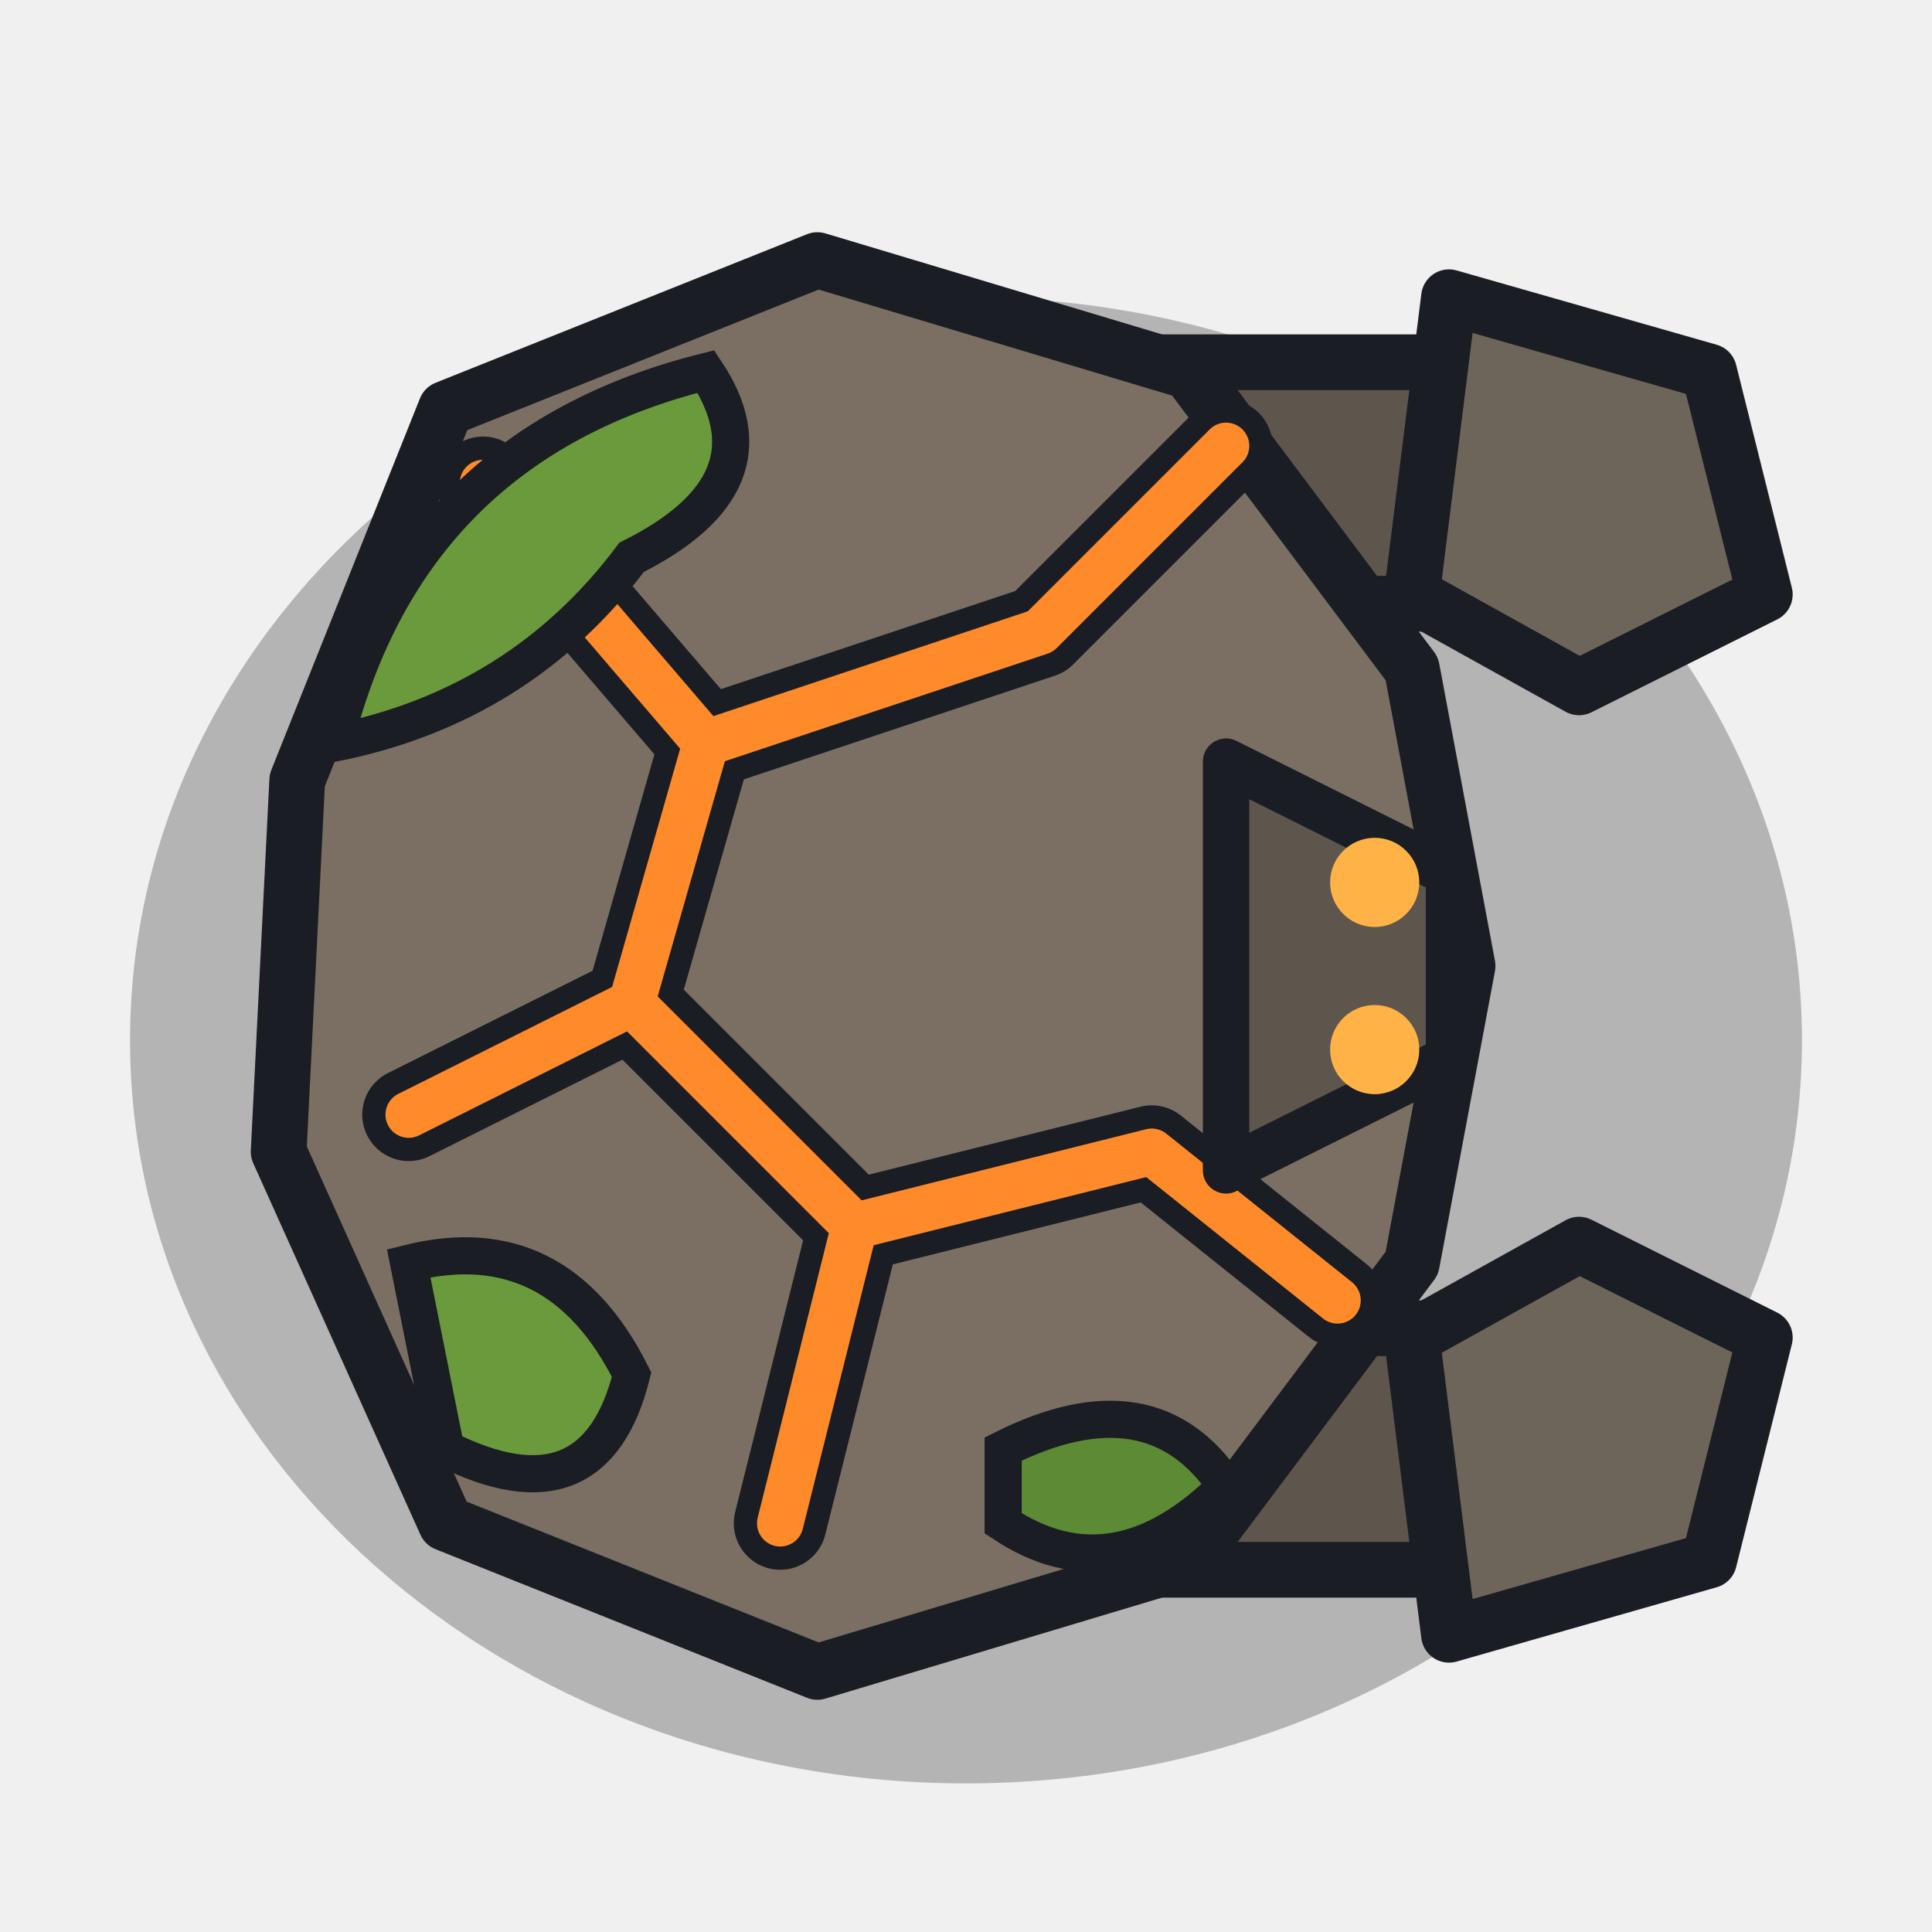
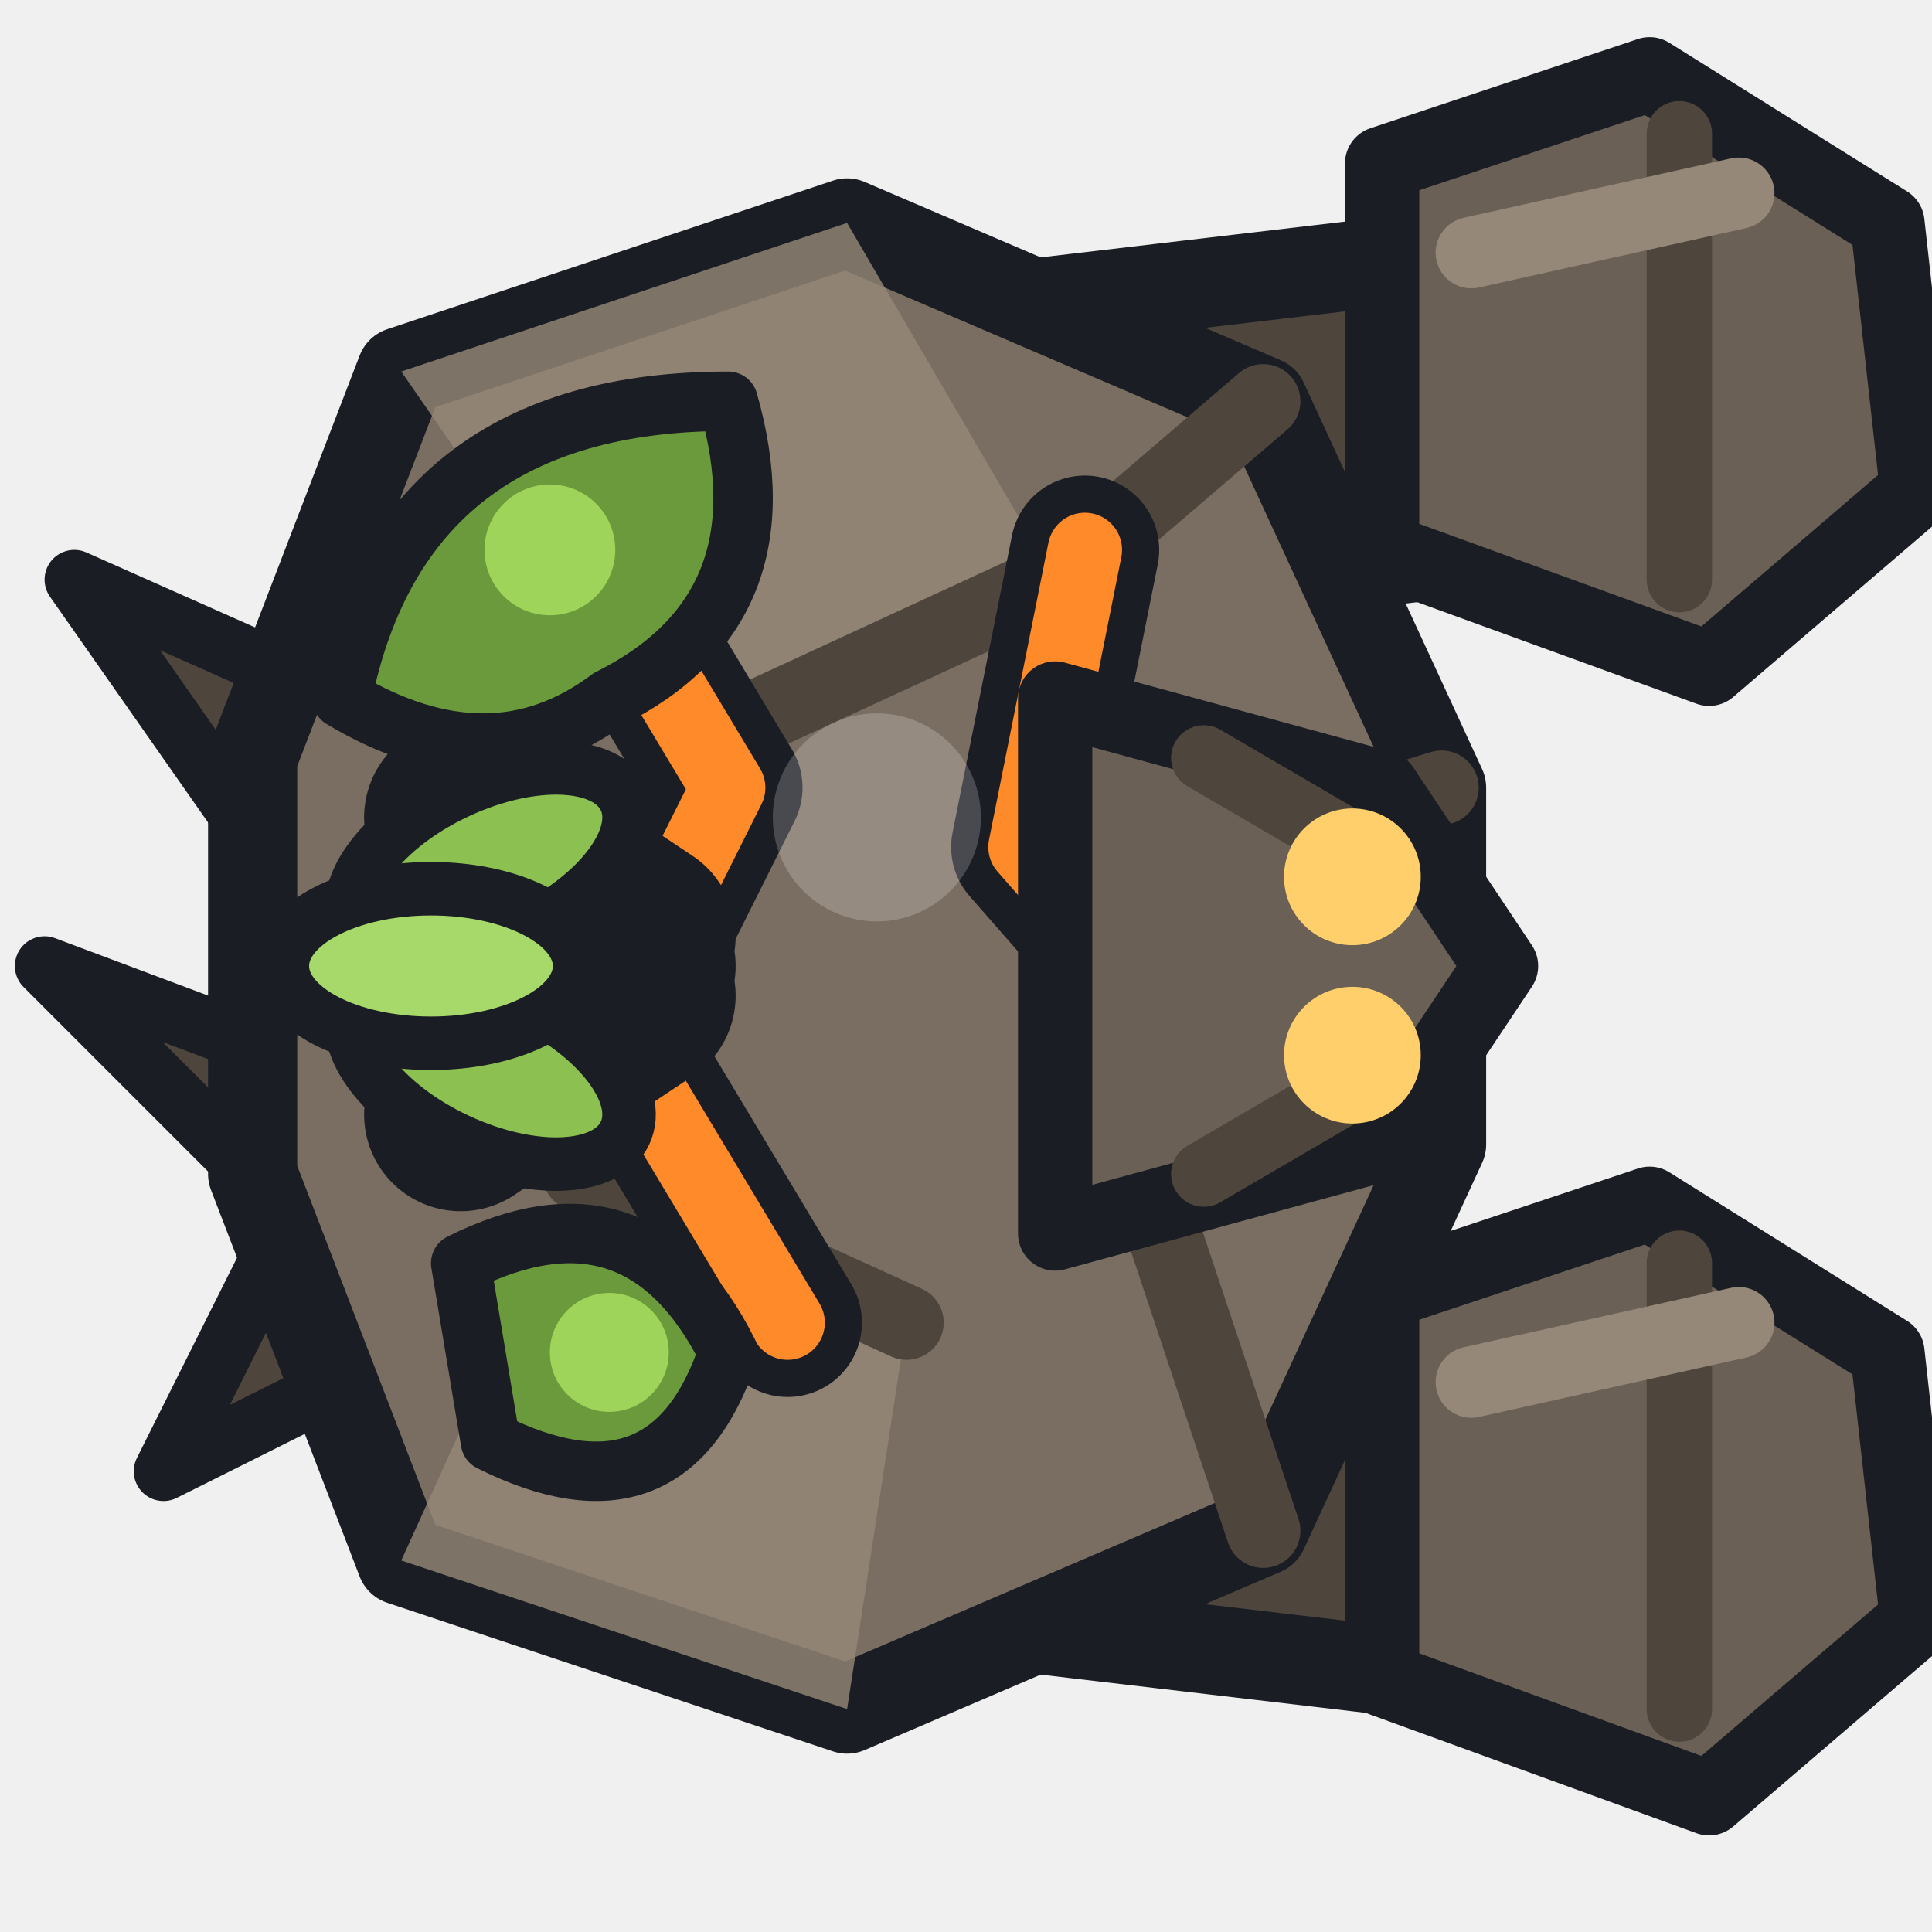
<svg xmlns="http://www.w3.org/2000/svg" width="104" height="104" viewBox="0 0 104 104">
  <g transform="translate(52 52)">
-     <ellipse cx="0" cy="4" rx="45" ry="40" fill="#000000" opacity="0.25" />
-     <path d="M 8 -26 L 30 -26 M 8 26 L 30 26" stroke="#1a1d24" stroke-width="16" stroke-linecap="round" />
-     <path d="M 8 -26 L 30 -26 M 8 26 L 30 26" stroke="#5e564c" stroke-width="10" stroke-linecap="round" />
-     <path d="M 26 -36 L 40 -32 L 43 -20 L 33 -15 L 24 -20 Z" fill="#6e655a" stroke="#1a1d24" stroke-width="3" stroke-linejoin="round" />
-     <path d="M 26 36 L 40 32 L 43 20 L 33 15 L 24 20 Z" fill="#6e655a" stroke="#1a1d24" stroke-width="3" stroke-linejoin="round" />
-     <path d="M -36 -10 L -28 -30 L -8 -38 L 12 -32 L 24 -16 L 27 0 L 24 16 L 12 32 L -8 38 L -28 30 L -37 10 Z" fill="#7a6f62" stroke="#1a1d24" stroke-width="3" stroke-linejoin="round" />
-     <path d="M -26 -26 L -14 -12 L -18 2 L -6 14 L -10 30 M -14 -12 L 4 -18 L 14 -28 M -18 2 L -30 8 M -6 14 L 10 10 L 20 18" fill="none" stroke="#1a1d24" stroke-width="5" stroke-linecap="round" stroke-linejoin="round" />
-     <path d="M -26 -26 L -14 -12 L -18 2 L -6 14 L -10 30 M -14 -12 L 4 -18 L 14 -28 M -18 2 L -30 8 M -6 14 L 10 10 L 20 18" fill="none" stroke="#ff8a2a" stroke-width="2.5" stroke-linecap="round" stroke-linejoin="round" />
-     <path d="M -34 -12 Q -30 -28 -14 -32 Q -10 -26 -18 -22 Q -24 -14 -34 -12 Z" fill="#6b9a3c" stroke="#1a1d24" stroke-width="2" />
-     <path d="M -30 16 Q -22 14 -18 22 Q -20 30 -28 26 Z" fill="#6b9a3c" stroke="#1a1d24" stroke-width="2" />
-     <path d="M 2 26 Q 10 22 14 28 Q 8 34 2 30 Z" fill="#5d8a34" stroke="#1a1d24" stroke-width="2" />
-     <path d="M 14 -11 L 26 -5 L 26 5 L 14 11 Z" fill="#5e564c" stroke="#1a1d24" stroke-width="2.5" stroke-linejoin="round" />
-     <circle cx="22" cy="-4.5" r="2.4" fill="#ffb347" />
-     <circle cx="22" cy="4.5" r="2.4" fill="#ffb347" />
+     <g transform="scale(1.6)">
+       <path d="M 0 -17 L 17 -19" stroke="#1a1d24" stroke-width="13" stroke-linecap="round" />
+       <path d="M 0 -17 L 17 -19" stroke="#4e463d" stroke-width="7" stroke-linecap="round" />
+       <path d="M 14 -27 L 23 -30 L 31 -25 L 32 -16 L 25 -10 L 14 -14 Z" fill="#6a6055" stroke="#1a1d24" stroke-width="2.5" stroke-linejoin="round" stroke-linecap="round" />
+       <path d="M 24 -28 L 24 -13" stroke="#4e463d" stroke-width="2.2" stroke-linecap="round" />
+       <path d="M 17 -24 L 26 -26" stroke="#968878" stroke-width="2.4" stroke-linecap="round" />
+       <path d="M 0 17 L 17 19" stroke="#1a1d24" stroke-width="13" stroke-linecap="round" />
+       <path d="M 0 17 L 17 19" stroke="#4e463d" stroke-width="7" stroke-linecap="round" />
+       <path d="M 14 11 L 23 8 L 31 13 L 32 22 L 25 28 L 14 24 Z" fill="#6a6055" stroke="#1a1d24" stroke-width="2.5" stroke-linejoin="round" stroke-linecap="round" />
+       <path d="M 24 10 L 24 25" stroke="#4e463d" stroke-width="2.2" stroke-linecap="round" />
+       <path d="M 17 14 L 26 12" stroke="#968878" stroke-width="2.4" stroke-linecap="round" />
+       <path d="M -21 -9 L -30 -13 L -23 -3 Z M -23 3 L -31 0 L -22 9 Z M -19 13 L -27 17 L -21 5 Z" fill="#4e463d" stroke="#1a1d24" stroke-width="2" stroke-linejoin="round" stroke-linecap="round" />
+       <path d="M -24 -7 L -19 -20 L -4 -25 L 10 -19 L 16 -6 L 16 6 L 10 19 L -4 25 L -19 20 L -24 7 Z" fill="#7a6e62" stroke="#1a1d24" stroke-width="3" stroke-linejoin="round" stroke-linecap="round" />
+       <path d="M -19 -20 L -4 -25 L 3 -13 L -10 -7 Z M -4 25 L -19 20 L -14 9 L -2 12 Z" fill="#968878" opacity="0.8" />
+       <path d="M -10 -7 L -13 7 L -2 12 M -10 -7 L 3 -13 M 3 -13 L 10 -19 M 3 -2 L 10 19 M 3 -2 L 16 -6" fill="none" stroke="#4e463d" stroke-width="2.5" stroke-linecap="round" stroke-linejoin="round" />
+       <path d="M -14 -16 L -8 -6 L -12 2 L -6 12 M 4 -14 L 2 -4 L 9 4" fill="none" stroke="#1a1d24" stroke-width="5" stroke-linecap="round" stroke-linejoin="round" />
+       <path d="M -14 -16 L -8 -6 L -12 2 L -6 12 M 4 -14 L 2 -4 L 9 4" fill="none" stroke="#ff8a2a" stroke-width="2.5" stroke-linecap="round" stroke-linejoin="round" />
+       <path d="M -21 -9 Q -19 -19 -8 -19 Q -6 -12 -12 -9 Q -16 -6 -21 -9 Z" fill="#6b9a3c" stroke="#1a1d24" stroke-width="2" stroke-linejoin="round" stroke-linecap="round" />
+       <path d="M -17 10 Q -11 7 -8 13 Q -10 19 -16 16 Z" fill="#6b9a3c" stroke="#1a1d24" stroke-width="2" stroke-linejoin="round" stroke-linecap="round" />
+       <circle cx="-14" cy="-14" r="2.2" fill="#9fd45a" />
+       <circle cx="-12" cy="13" r="2" fill="#9fd45a" />
+       <path d="M -11 -1 L -17 -5 M -11 1 L -17 5 M -11 0 L -19 0" stroke="#1a1d24" stroke-width="6.5" stroke-linecap="round" />
+       <ellipse cx="-16" cy="-3.5" rx="5" ry="2.6" transform="rotate(-25 -16 -3.5)" fill="#8cc152" stroke="#1a1d24" stroke-width="1.8" stroke-linejoin="round" stroke-linecap="round" />
+       <ellipse cx="-16" cy="3.5" rx="5" ry="2.6" transform="rotate(25 -16 3.5)" fill="#8cc152" stroke="#1a1d24" stroke-width="1.8" stroke-linejoin="round" stroke-linecap="round" />
+       <ellipse cx="-18" cy="0" rx="5" ry="2.6" fill="#a6d86a" stroke="#1a1d24" stroke-width="1.8" stroke-linejoin="round" stroke-linecap="round" />
+       <path d="M 3 -9 L 14 -6 L 18 0 L 14 6 L 3 9 Z" fill="#6a6055" stroke="#1a1d24" stroke-width="2.5" stroke-linejoin="round" stroke-linecap="round" />
+       <path d="M 8 -7 L 14 -3.5 M 8 7 L 14 3.5" stroke="#4e463d" stroke-width="2.2" stroke-linecap="round" />
+       <circle cx="13" cy="-3" r="2.3" fill="#ffcf6b" />
+       <circle cx="13" cy="3" r="2.3" fill="#ffcf6b" />
+       <circle cx="-3" cy="-5" r="3.5" fill="#ffffff" opacity="0.2" />
+     </g>
  </g>
</svg>
